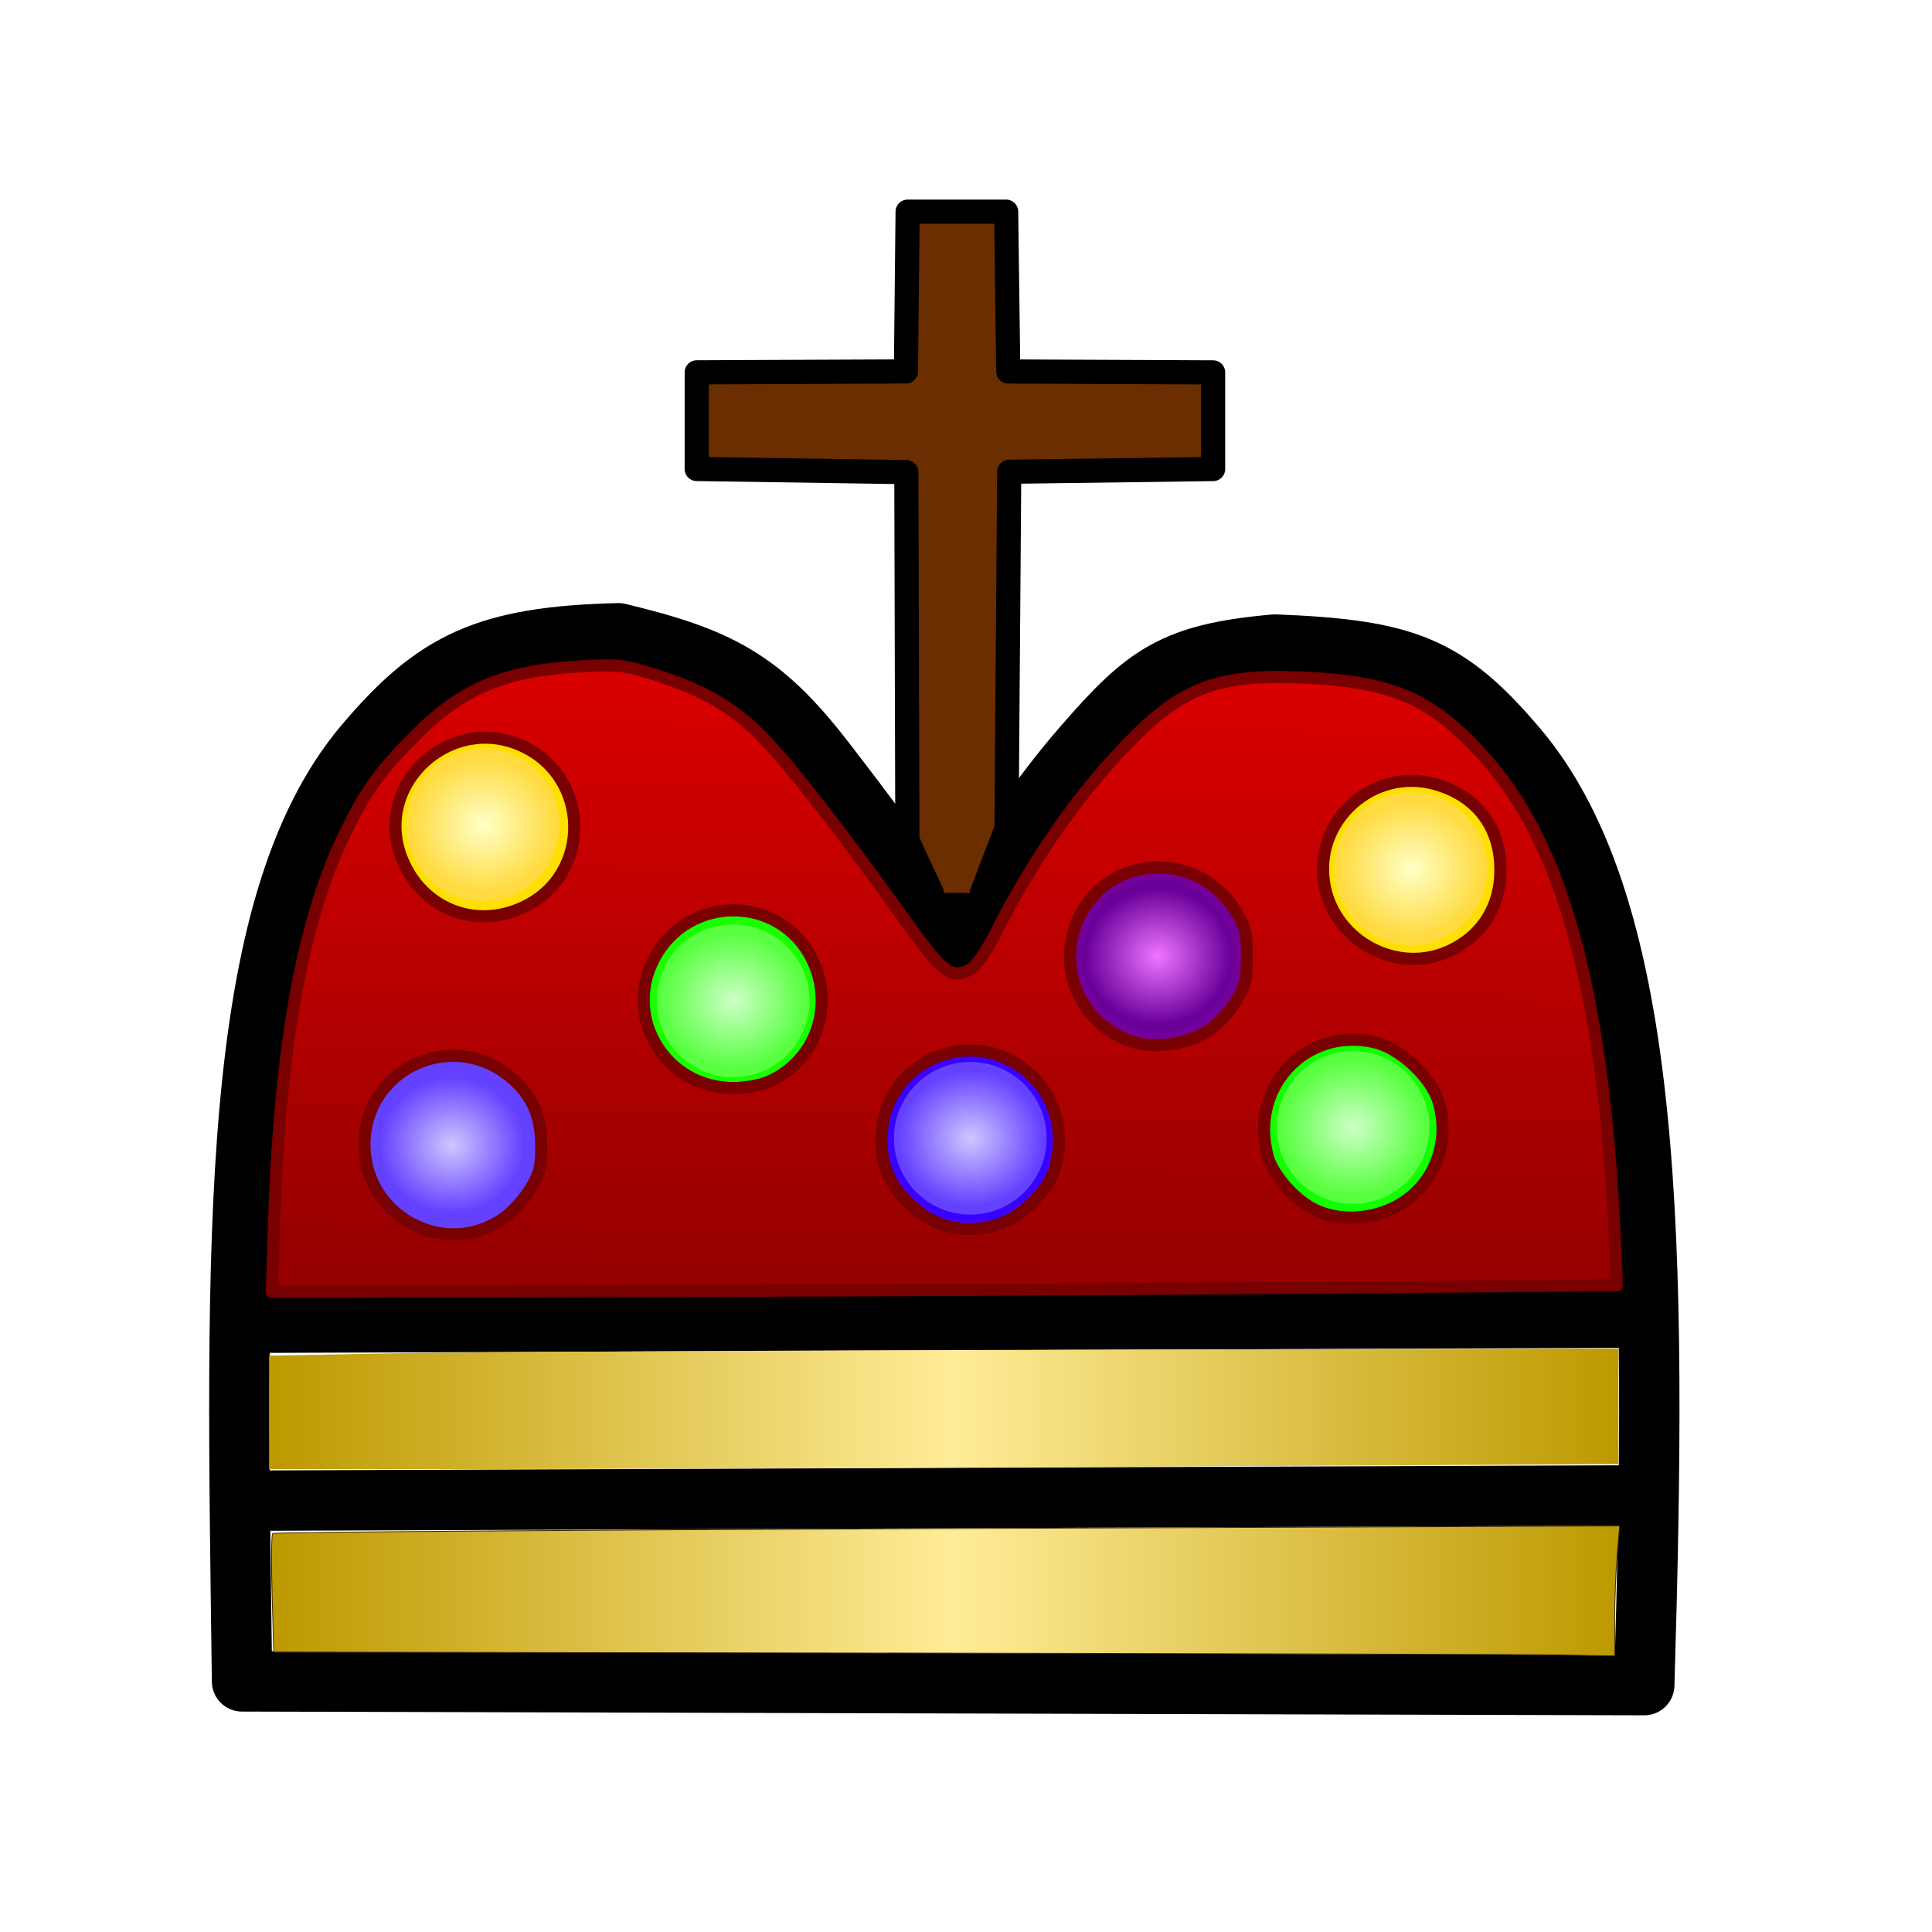
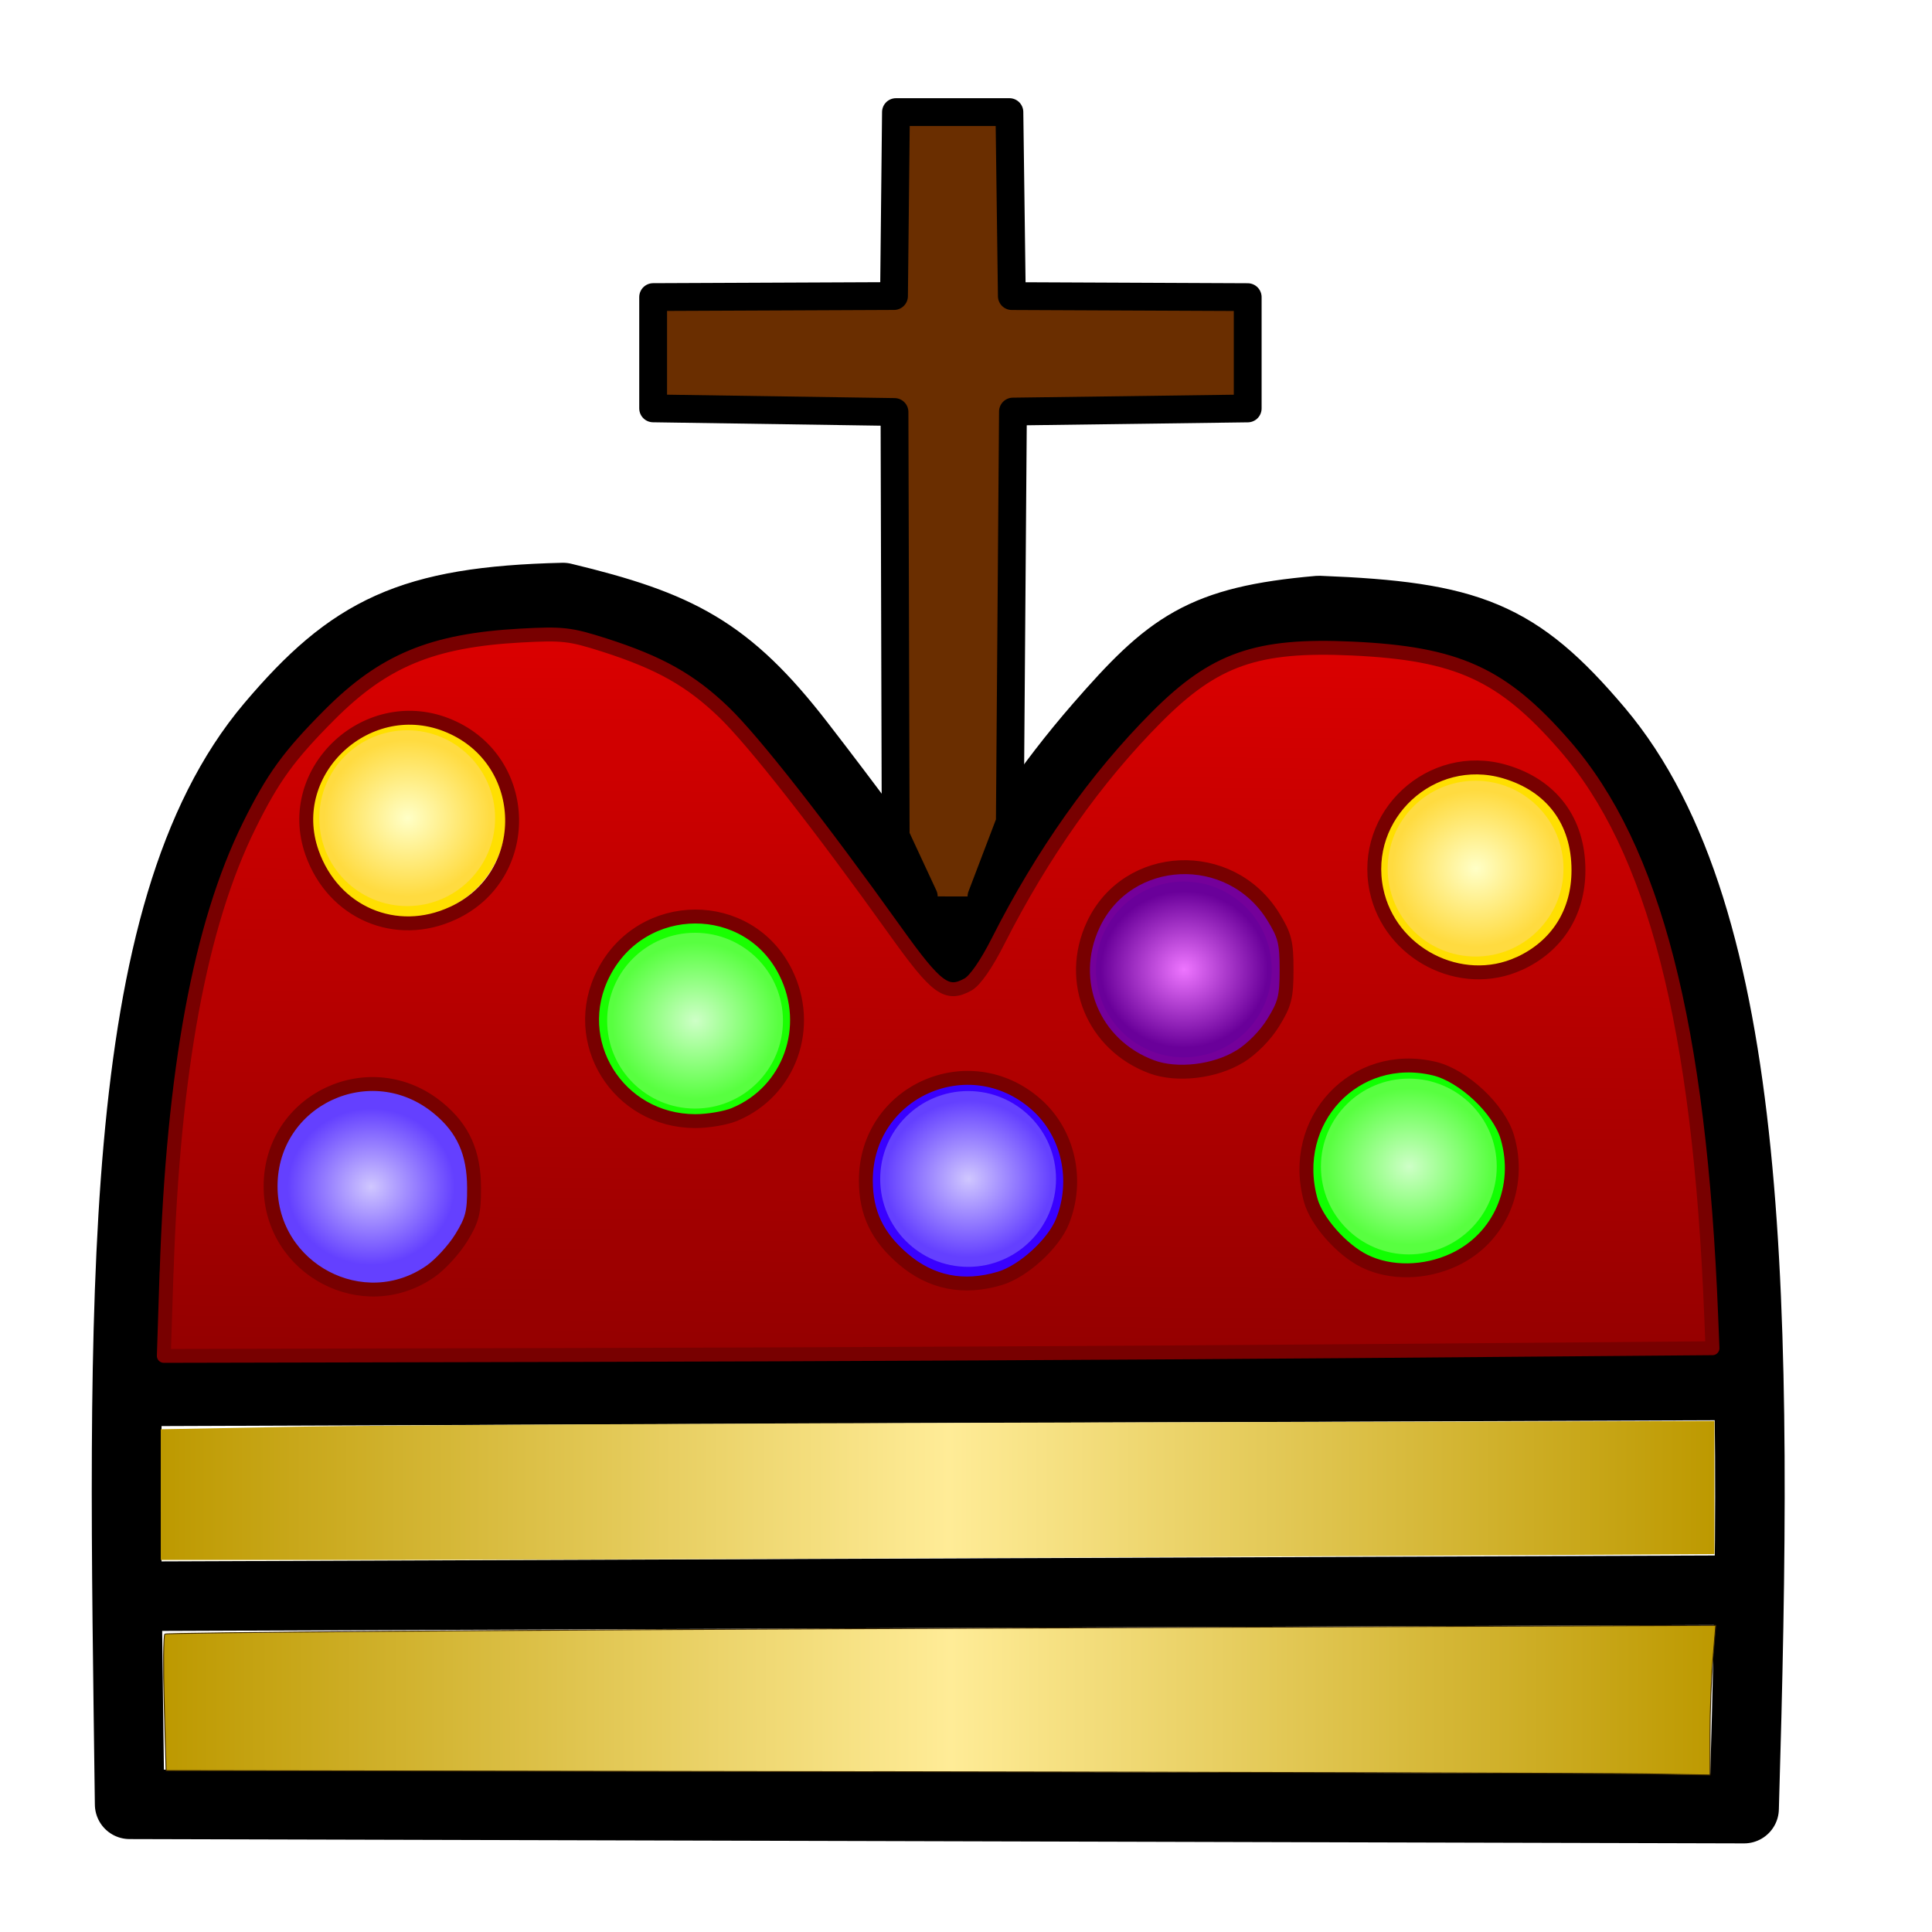
<svg xmlns="http://www.w3.org/2000/svg" xmlns:xlink="http://www.w3.org/1999/xlink" width="32" height="32" viewBox="0 0 32 32" id="svg2" version="1.1">
  <defs id="defs4">
    <linearGradient id="linearGradient4696">
      <stop style="stop-color:#ee75ff;stop-opacity:1" offset="0" id="stop4698" />
      <stop style="stop-color:#6a009a;stop-opacity:1" offset="1" id="stop4700" />
    </linearGradient>
    <linearGradient id="linearGradient4680">
      <stop id="stop4682" offset="0" style="stop-color:#d0c7ff;stop-opacity:1" />
      <stop id="stop4684" offset="1" style="stop-color:#6440ff;stop-opacity:1" />
    </linearGradient>
    <linearGradient id="linearGradient4674">
      <stop id="stop4676" offset="0" style="stop-color:#ceffc7;stop-opacity:1" />
      <stop id="stop4678" offset="1" style="stop-color:#58ff40;stop-opacity:1" />
    </linearGradient>
    <linearGradient id="linearGradient4350">
      <stop style="stop-color:#ffffc7;stop-opacity:1" offset="0" id="stop4352" />
      <stop style="stop-color:#ffdb40;stop-opacity:1" offset="1" id="stop4354" />
    </linearGradient>
    <linearGradient id="linearGradient4330">
      <stop style="stop-color:#bd9900;stop-opacity:1" offset="0" id="stop4332" />
      <stop id="stop4338" offset="0.507" style="stop-color:#ffec97;stop-opacity:1" />
      <stop style="stop-color:#bd9900;stop-opacity:1" offset="1" id="stop4334" />
    </linearGradient>
    <linearGradient xlink:href="#linearGradient4330" id="linearGradient4336" x1="4.457" y1="23.335" x2="26.807" y2="23.335" gradientUnits="userSpaceOnUse" />
    <linearGradient xlink:href="#linearGradient4330" id="linearGradient4346" x1="4.491" y1="26.351" x2="26.832" y2="26.351" gradientUnits="userSpaceOnUse" />
    <radialGradient xlink:href="#linearGradient4350" id="radialGradient4356" cx="8.036" cy="1034.059" fx="8.036" fy="1034.059" r="1.482" gradientUnits="userSpaceOnUse" gradientTransform="matrix(0.8108161,-0.03034673,0.02839409,0.758645,-27.87441,249.7856)" />
    <radialGradient xlink:href="#linearGradient4680" id="radialGradient4356-6" cx="8.036" cy="1034.059" fx="8.036" fy="1034.059" r="1.482" gradientUnits="userSpaceOnUse" gradientTransform="matrix(0.8108161,-0.03034673,0.02839409,0.7586449,-28.39897,255.0871)" />
    <radialGradient xlink:href="#linearGradient4674" id="radialGradient4356-6-3" cx="8.036" cy="1034.059" fx="8.036" fy="1034.059" r="1.482" gradientUnits="userSpaceOnUse" gradientTransform="matrix(0.8108159,-0.03034673,0.02839409,0.7586448,-23.73378,252.6988)" />
    <radialGradient xlink:href="#linearGradient4680" id="radialGradient4356-6-7" cx="8.036" cy="1034.059" fx="8.036" fy="1034.059" r="1.482" gradientUnits="userSpaceOnUse" gradientTransform="matrix(0.8108159,-0.03034673,0.02839409,0.7586448,-19.80521,254.9756)" />
    <radialGradient xlink:href="#linearGradient4696" id="radialGradient4356-6-0" cx="8.036" cy="1034.059" fx="8.036" fy="1034.059" r="1.482" gradientUnits="userSpaceOnUse" gradientTransform="matrix(0.8108159,-0.03034673,0.02839409,0.7586448,-16.70253,251.9622)" />
    <radialGradient xlink:href="#linearGradient4674" id="radialGradient4356-6-06" cx="8.036" cy="1034.059" fx="8.036" fy="1034.059" r="1.482" gradientUnits="userSpaceOnUse" gradientTransform="matrix(0.8108159,-0.03034673,0.02839409,0.7586448,-13.46593,254.797)" />
    <radialGradient xlink:href="#linearGradient4350" id="radialGradient4356-6-6" cx="8.036" cy="1034.059" fx="8.036" fy="1034.059" r="1.482" gradientUnits="userSpaceOnUse" gradientTransform="matrix(0.8108159,-0.03034673,0.02839409,0.7586448,-12.50611,250.5113)" />
    <linearGradient gradientTransform="translate(5.8835502e-7,1020.362)" xlink:href="#linearGradient4298" id="linearGradient4310" x1="15.829" y1="21.324" x2="15.956" y2="10.907" gradientUnits="userSpaceOnUse" />
    <linearGradient id="linearGradient4298">
      <stop style="stop-color:#950000;stop-opacity:1" offset="0" id="stop4300" />
      <stop style="stop-color:#dc0000;stop-opacity:1" offset="1" id="stop4302" />
    </linearGradient>
  </defs>
  <g id="layer1" transform="translate(0,-1020.362)">
-     <path style="fill:none;fill-rule:evenodd;stroke:#000000;stroke-width:1;stroke-linecap:butt;stroke-linejoin:round;stroke-miterlimit:4;stroke-dasharray:none;stroke-opacity:1" d="m 27.234,1048.273 c 0.213,-7.17 0.18,-12.822 -2.102,-15.518 -1.157,-1.367 -1.85,-1.633 -4.015,-1.717 -1.686,0.147 -2.146,0.502 -3.159,1.665 -1.525,1.752 -2.088,3.272 -2.088,3.272 0,0 -0.794,-1.179 -2.214,-3.017 -1.045,-1.353 -1.757,-1.708 -3.412,-2.107 -2.196,0.052 -3.047,0.476 -4.204,1.843 -2.282,2.696 -2.125,8.285 -2.031,15.517 z" id="path4172" />
-     <path id="rect4199" style="opacity:1;fill:#6a2e00;fill-opacity:1;stroke:#000000;stroke-width:0.4;stroke-linecap:round;stroke-linejoin:round;stroke-miterlimit:4;stroke-dasharray:none;stroke-dashoffset:0;stroke-opacity:1" d="m 15.433,1035.15 -0.404,-0.869 -0.017,-6.099 -3.472,-0.052 0,-1.601 3.465,-0.015 0.028,-2.646 1.632,-2e-4 0.035,2.647 3.393,0.015 0,1.601 -3.377,0.045 -0.045,5.905 -0.408,1.071" />
-     <path style="fill:none;fill-rule:evenodd;stroke:#000000;stroke-width:1px;stroke-linecap:butt;stroke-linejoin:miter;stroke-opacity:1" d="m 3.839,1045.219 23.393,-0.089" id="path4205" />
-     <path style="fill:none;fill-rule:evenodd;stroke:#000000;stroke-width:1px;stroke-linecap:butt;stroke-linejoin:miter;stroke-opacity:1" d="m 3.661,1042.273 23.75,-0.089" id="path4207" />
-     <circle style="opacity:1;fill:url(#radialGradient4356);fill-opacity:1;stroke:#ffdf01;stroke-width:0.157;stroke-linecap:round;stroke-linejoin:round;stroke-miterlimit:4;stroke-dasharray:none;stroke-dashoffset:0;stroke-opacity:1" id="path4209" cx="8.002" cy="1034.025" r="1.343" />
-     <path style="opacity:1;fill:url(#linearGradient4336);fill-opacity:1;stroke:none;stroke-width:0.013;stroke-linecap:round;stroke-linejoin:round;stroke-miterlimit:4;stroke-dasharray:none;stroke-dashoffset:0;stroke-opacity:1" d="m 4.457,23.394 0,-0.94 2.036,-0.038 c 1.12,-0.021 6.149,-0.048 11.175,-0.06 l 9.139,-0.021 0,0.957 0,0.957 -7.681,0.042 c -4.225,0.023 -9.253,0.042 -11.175,0.042 l -3.494,0 0,-0.94 z" id="path4314" transform="translate(0,1020.362)" />
-     <path style="opacity:1;fill:url(#linearGradient4346);fill-opacity:1.0;stroke:#3a2500;stroke-width:0.013;stroke-linecap:round;stroke-linejoin:round;stroke-miterlimit:4;stroke-dasharray:none;stroke-dashoffset:0;stroke-opacity:1" d="M 14.708,27.38 4.534,27.364 4.507,26.402 c -0.015,-0.529 -0.011,-0.98 0.009,-1.002 0.02,-0.022 5.048,-0.059 11.173,-0.082 l 11.137,-0.043 -0.041,0.486 c -0.023,0.267 -0.041,0.752 -0.041,1.076 l 0,0.59 -0.931,-0.016 c -0.512,-0.009 -5.509,-0.023 -11.105,-0.032 z" id="path4316" transform="translate(0,1020.362)" />
-     <circle style="opacity:1;fill:url(#radialGradient4356-6);fill-opacity:1;stroke:#6440ff;stroke-width:0.157;stroke-linecap:round;stroke-linejoin:round;stroke-miterlimit:4;stroke-dasharray:none;stroke-dashoffset:0;stroke-opacity:1" id="path4209-9" cx="7.478" cy="1039.326" r="1.343" />
-     <circle style="opacity:1;fill:url(#radialGradient4356-6-3);fill-opacity:1;stroke:#19ff01;stroke-width:0.157;stroke-linecap:round;stroke-linejoin:round;stroke-miterlimit:4;stroke-dasharray:none;stroke-dashoffset:0;stroke-opacity:1" id="path4209-9-4" cx="12.143" cy="1036.938" r="1.343" />
-     <circle style="opacity:1;fill:url(#radialGradient4356-6-7);fill-opacity:1.0;stroke:#3901ff;stroke-width:0.157;stroke-linecap:round;stroke-linejoin:round;stroke-miterlimit:4;stroke-dasharray:none;stroke-dashoffset:0;stroke-opacity:1" id="path4209-9-5" cx="16.071" cy="1039.215" r="1.343" />
-     <circle style="opacity:1;fill:url(#radialGradient4356-6-0);fill-opacity:1;stroke:#74009a;stroke-width:0.157;stroke-linecap:round;stroke-linejoin:round;stroke-miterlimit:4;stroke-dasharray:none;stroke-dashoffset:0;stroke-opacity:1" id="path4209-9-1" cx="19.174" cy="1036.201" r="1.343" />
-     <circle style="opacity:1;fill:url(#radialGradient4356-6-06);fill-opacity:1;stroke:#11ff01;stroke-width:0.157;stroke-linecap:round;stroke-linejoin:round;stroke-miterlimit:4;stroke-dasharray:none;stroke-dashoffset:0;stroke-opacity:1" id="path4209-9-0" cx="22.411" cy="1039.036" r="1.343" />
-     <circle style="opacity:1;fill:url(#radialGradient4356-6-6);fill-opacity:1;stroke:#ffdf01;stroke-width:0.157;stroke-linecap:round;stroke-linejoin:round;stroke-miterlimit:4;stroke-dasharray:none;stroke-dashoffset:0;stroke-opacity:1" id="path4209-9-54" cx="23.371" cy="1034.751" r="1.343" />
-     <path style="opacity:1;fill:url(#linearGradient4310);fill-opacity:1;stroke:#780000;stroke-width:0.2;stroke-linecap:round;stroke-linejoin:round;stroke-miterlimit:4;stroke-dasharray:none;stroke-dashoffset:0;stroke-opacity:1" d="m 4.541,1040.561 c 0.095,-2.906 0.483,-5.003 1.188,-6.429 0.341,-0.69 0.571,-1.007 1.156,-1.594 0.779,-0.781 1.476,-1.07 2.749,-1.14 0.605,-0.033 0.71,-0.021 1.2,0.135 0.799,0.256 1.244,0.506 1.726,0.97 0.426,0.411 1.377,1.624 2.466,3.148 0.593,0.829 0.737,0.936 1.044,0.766 0.101,-0.056 0.265,-0.292 0.433,-0.625 0.634,-1.252 1.41,-2.349 2.279,-3.221 0.834,-0.837 1.442,-1.05 2.816,-0.986 1.511,0.07 2.158,0.365 3.052,1.391 1.291,1.482 1.945,4.031 2.111,8.224 l 0.018,0.45 -5.179,0.042 c -2.848,0.023 -7.861,0.048 -11.139,0.055 l -5.96,0.013 0.039,-1.2 z m 3.798,-0.018 c 0.138,-0.096 0.336,-0.312 0.439,-0.479 0.16,-0.259 0.188,-0.367 0.186,-0.724 -0.002,-0.503 -0.156,-0.848 -0.512,-1.142 -0.972,-0.805 -2.42,-0.128 -2.415,1.129 0.005,1.188 1.335,1.891 2.302,1.216 z m 8.19,0.102 c 0.336,-0.101 0.771,-0.497 0.9,-0.821 0.237,-0.593 0.083,-1.276 -0.38,-1.683 -0.964,-0.849 -2.449,-0.185 -2.449,1.095 0,0.468 0.163,0.81 0.538,1.131 0.398,0.341 0.867,0.435 1.39,0.278 z m 6.53,-0.267 c 0.66,-0.307 0.981,-1.046 0.768,-1.767 -0.119,-0.402 -0.632,-0.883 -1.048,-0.983 -1.142,-0.274 -2.099,0.745 -1.779,1.895 0.085,0.304 0.443,0.71 0.772,0.873 0.372,0.184 0.868,0.177 1.287,-0.018 z m -10.344,-2.093 c 0.789,-0.329 1.122,-1.259 0.731,-2.042 -0.536,-1.075 -2.064,-1.07 -2.619,0.01 -0.505,0.982 0.205,2.128 1.319,2.13 0.183,3e-4 0.439,-0.043 0.568,-0.097 z m 7.263,-0.83 c 0.175,-0.108 0.369,-0.304 0.483,-0.49 0.166,-0.269 0.191,-0.368 0.191,-0.761 0,-0.393 -0.025,-0.492 -0.191,-0.761 -0.619,-1.002 -2.101,-0.935 -2.591,0.117 -0.378,0.811 -7.14e-4,1.727 0.84,2.041 0.363,0.136 0.913,0.072 1.267,-0.147 z m 4.021,-1.338 c 0.545,-0.25 0.852,-0.735 0.852,-1.343 0,-0.707 -0.384,-1.221 -1.06,-1.419 -1.056,-0.309 -2.07,0.626 -1.846,1.703 0.19,0.915 1.215,1.443 2.054,1.058 z m -15.337,-0.726 c 1.154,-0.537 1.126,-2.185 -0.047,-2.689 -1.165,-0.501 -2.4,0.633 -1.982,1.819 0.305,0.865 1.208,1.252 2.028,0.87 z" id="path4296" />
+     <g id="g4176" transform="matrix(1.151392,0,0,1.151392,-2.46903,-156.6546)">
+       <path id="path4172" d="m 27.234,1048.273 c 0.213,-7.17 0.18,-12.822 -2.102,-15.518 -1.157,-1.367 -1.85,-1.633 -4.015,-1.717 -1.686,0.147 -2.146,0.502 -3.159,1.665 -1.525,1.752 -2.088,3.272 -2.088,3.272 0,0 -0.794,-1.179 -2.214,-3.017 -1.045,-1.353 -1.757,-1.708 -3.412,-2.107 -2.196,0.052 -3.047,0.476 -4.204,1.843 -2.282,2.696 -2.125,8.285 -2.031,15.517 z" style="fill:none;fill-rule:evenodd;stroke:#000000;stroke-width:1;stroke-linecap:butt;stroke-linejoin:round;stroke-miterlimit:4;stroke-dasharray:none;stroke-opacity:1" />
+       <path d="m 15.433,1035.15 -0.404,-0.869 -0.017,-6.099 -3.472,-0.052 0,-1.601 3.465,-0.015 0.028,-2.646 1.632,-2e-4 0.035,2.647 3.393,0.015 0,1.601 -3.377,0.045 -0.045,5.905 -0.408,1.071" style="opacity:1;fill:#6a2e00;fill-opacity:1;stroke:#000000;stroke-width:0.4;stroke-linecap:round;stroke-linejoin:round;stroke-miterlimit:4;stroke-dasharray:none;stroke-dashoffset:0;stroke-opacity:1" id="rect4199" />
+       <path id="path4205" d="m 3.839,1045.219 23.393,-0.089" style="fill:none;fill-rule:evenodd;stroke:#000000;stroke-width:1px;stroke-linecap:butt;stroke-linejoin:miter;stroke-opacity:1" />
+       <path id="path4207" d="m 3.661,1042.273 23.75,-0.089" style="fill:none;fill-rule:evenodd;stroke:#000000;stroke-width:1px;stroke-linecap:butt;stroke-linejoin:miter;stroke-opacity:1" />
+       <circle r="1.343" cy="1034.025" cx="8.002" id="path4209" style="opacity:1;fill:url(#radialGradient4356);fill-opacity:1;stroke:#ffdf01;stroke-width:0.157;stroke-linecap:round;stroke-linejoin:round;stroke-miterlimit:4;stroke-dasharray:none;stroke-dashoffset:0;stroke-opacity:1" />
+       <path transform="translate(0,1020.362)" id="path4314" d="m 4.457,23.394 0,-0.94 2.036,-0.038 c 1.12,-0.021 6.149,-0.048 11.175,-0.06 l 9.139,-0.021 0,0.957 0,0.957 -7.681,0.042 c -4.225,0.023 -9.253,0.042 -11.175,0.042 l -3.494,0 0,-0.94 z" style="opacity:1;fill:url(#linearGradient4336);fill-opacity:1;stroke:none;stroke-width:0.013;stroke-linecap:round;stroke-linejoin:round;stroke-miterlimit:4;stroke-dasharray:none;stroke-dashoffset:0;stroke-opacity:1" />
+       <path transform="translate(0,1020.362)" id="path4316" d="M 14.708,27.38 4.534,27.364 4.507,26.402 c -0.015,-0.529 -0.011,-0.98 0.009,-1.002 0.02,-0.022 5.048,-0.059 11.173,-0.082 l 11.137,-0.043 -0.041,0.486 c -0.023,0.267 -0.041,0.752 -0.041,1.076 l 0,0.59 -0.931,-0.016 c -0.512,-0.009 -5.509,-0.023 -11.105,-0.032 z" style="opacity:1;fill:url(#linearGradient4346);fill-opacity:1;stroke:#3a2500;stroke-width:0.013;stroke-linecap:round;stroke-linejoin:round;stroke-miterlimit:4;stroke-dasharray:none;stroke-dashoffset:0;stroke-opacity:1" />
+       <circle r="1.343" cy="1039.326" cx="7.478" id="path4209-9" style="opacity:1;fill:url(#radialGradient4356-6);fill-opacity:1;stroke:#6440ff;stroke-width:0.157;stroke-linecap:round;stroke-linejoin:round;stroke-miterlimit:4;stroke-dasharray:none;stroke-dashoffset:0;stroke-opacity:1" />
+       <circle r="1.343" cy="1036.938" cx="12.143" id="path4209-9-4" style="opacity:1;fill:url(#radialGradient4356-6-3);fill-opacity:1;stroke:#19ff01;stroke-width:0.157;stroke-linecap:round;stroke-linejoin:round;stroke-miterlimit:4;stroke-dasharray:none;stroke-dashoffset:0;stroke-opacity:1" />
+       <circle r="1.343" cy="1039.215" cx="16.071" id="path4209-9-5" style="opacity:1;fill:url(#radialGradient4356-6-7);fill-opacity:1;stroke:#3901ff;stroke-width:0.157;stroke-linecap:round;stroke-linejoin:round;stroke-miterlimit:4;stroke-dasharray:none;stroke-dashoffset:0;stroke-opacity:1" />
+       <circle r="1.343" cy="1036.201" cx="19.174" id="path4209-9-1" style="opacity:1;fill:url(#radialGradient4356-6-0);fill-opacity:1;stroke:#74009a;stroke-width:0.157;stroke-linecap:round;stroke-linejoin:round;stroke-miterlimit:4;stroke-dasharray:none;stroke-dashoffset:0;stroke-opacity:1" />
+       <circle r="1.343" cy="1039.036" cx="22.411" id="path4209-9-0" style="opacity:1;fill:url(#radialGradient4356-6-06);fill-opacity:1;stroke:#11ff01;stroke-width:0.157;stroke-linecap:round;stroke-linejoin:round;stroke-miterlimit:4;stroke-dasharray:none;stroke-dashoffset:0;stroke-opacity:1" />
+       <circle r="1.343" cy="1034.751" cx="23.371" id="path4209-9-54" style="opacity:1;fill:url(#radialGradient4356-6-6);fill-opacity:1;stroke:#ffdf01;stroke-width:0.157;stroke-linecap:round;stroke-linejoin:round;stroke-miterlimit:4;stroke-dasharray:none;stroke-dashoffset:0;stroke-opacity:1" />
+       <path id="path4296" d="m 4.541,1040.561 c 0.095,-2.906 0.483,-5.003 1.188,-6.429 0.341,-0.69 0.571,-1.007 1.156,-1.594 0.779,-0.781 1.476,-1.07 2.749,-1.14 0.605,-0.033 0.71,-0.021 1.2,0.135 0.799,0.256 1.244,0.506 1.726,0.97 0.426,0.411 1.377,1.624 2.466,3.148 0.593,0.829 0.737,0.936 1.044,0.766 0.101,-0.056 0.265,-0.292 0.433,-0.625 0.634,-1.252 1.41,-2.349 2.279,-3.221 0.834,-0.837 1.442,-1.05 2.816,-0.986 1.511,0.07 2.158,0.365 3.052,1.391 1.291,1.482 1.945,4.031 2.111,8.224 l 0.018,0.45 -5.179,0.042 c -2.848,0.023 -7.861,0.048 -11.139,0.055 l -5.96,0.013 0.039,-1.2 z m 3.798,-0.018 c 0.138,-0.096 0.336,-0.312 0.439,-0.479 0.16,-0.259 0.188,-0.367 0.186,-0.724 -0.002,-0.503 -0.156,-0.848 -0.512,-1.142 -0.972,-0.805 -2.42,-0.128 -2.415,1.129 0.005,1.188 1.335,1.891 2.302,1.216 z m 8.19,0.102 c 0.336,-0.101 0.771,-0.497 0.9,-0.821 0.237,-0.593 0.083,-1.276 -0.38,-1.683 -0.964,-0.849 -2.449,-0.185 -2.449,1.095 0,0.468 0.163,0.81 0.538,1.131 0.398,0.341 0.867,0.435 1.39,0.278 z m 6.53,-0.267 c 0.66,-0.307 0.981,-1.046 0.768,-1.767 -0.119,-0.402 -0.632,-0.883 -1.048,-0.983 -1.142,-0.274 -2.099,0.745 -1.779,1.895 0.085,0.304 0.443,0.71 0.772,0.873 0.372,0.184 0.868,0.177 1.287,-0.018 z m -10.344,-2.093 c 0.789,-0.329 1.122,-1.259 0.731,-2.042 -0.536,-1.075 -2.064,-1.07 -2.619,0.01 -0.505,0.982 0.205,2.128 1.319,2.13 0.183,3e-4 0.439,-0.043 0.568,-0.097 z m 7.263,-0.83 c 0.175,-0.108 0.369,-0.304 0.483,-0.49 0.166,-0.269 0.191,-0.368 0.191,-0.761 0,-0.393 -0.025,-0.492 -0.191,-0.761 -0.619,-1.002 -2.101,-0.935 -2.591,0.117 -0.378,0.811 -7.14e-4,1.727 0.84,2.041 0.363,0.136 0.913,0.072 1.267,-0.147 z m 4.021,-1.338 c 0.545,-0.25 0.852,-0.735 0.852,-1.343 0,-0.707 -0.384,-1.221 -1.06,-1.419 -1.056,-0.309 -2.07,0.626 -1.846,1.703 0.19,0.915 1.215,1.443 2.054,1.058 z m -15.337,-0.726 c 1.154,-0.537 1.126,-2.185 -0.047,-2.689 -1.165,-0.501 -2.4,0.633 -1.982,1.819 0.305,0.865 1.208,1.252 2.028,0.87 z" style="opacity:1;fill:url(#linearGradient4310);fill-opacity:1;stroke:#780000;stroke-width:0.2;stroke-linecap:round;stroke-linejoin:round;stroke-miterlimit:4;stroke-dasharray:none;stroke-dashoffset:0;stroke-opacity:1" />
+     </g>
  </g>
</svg>
